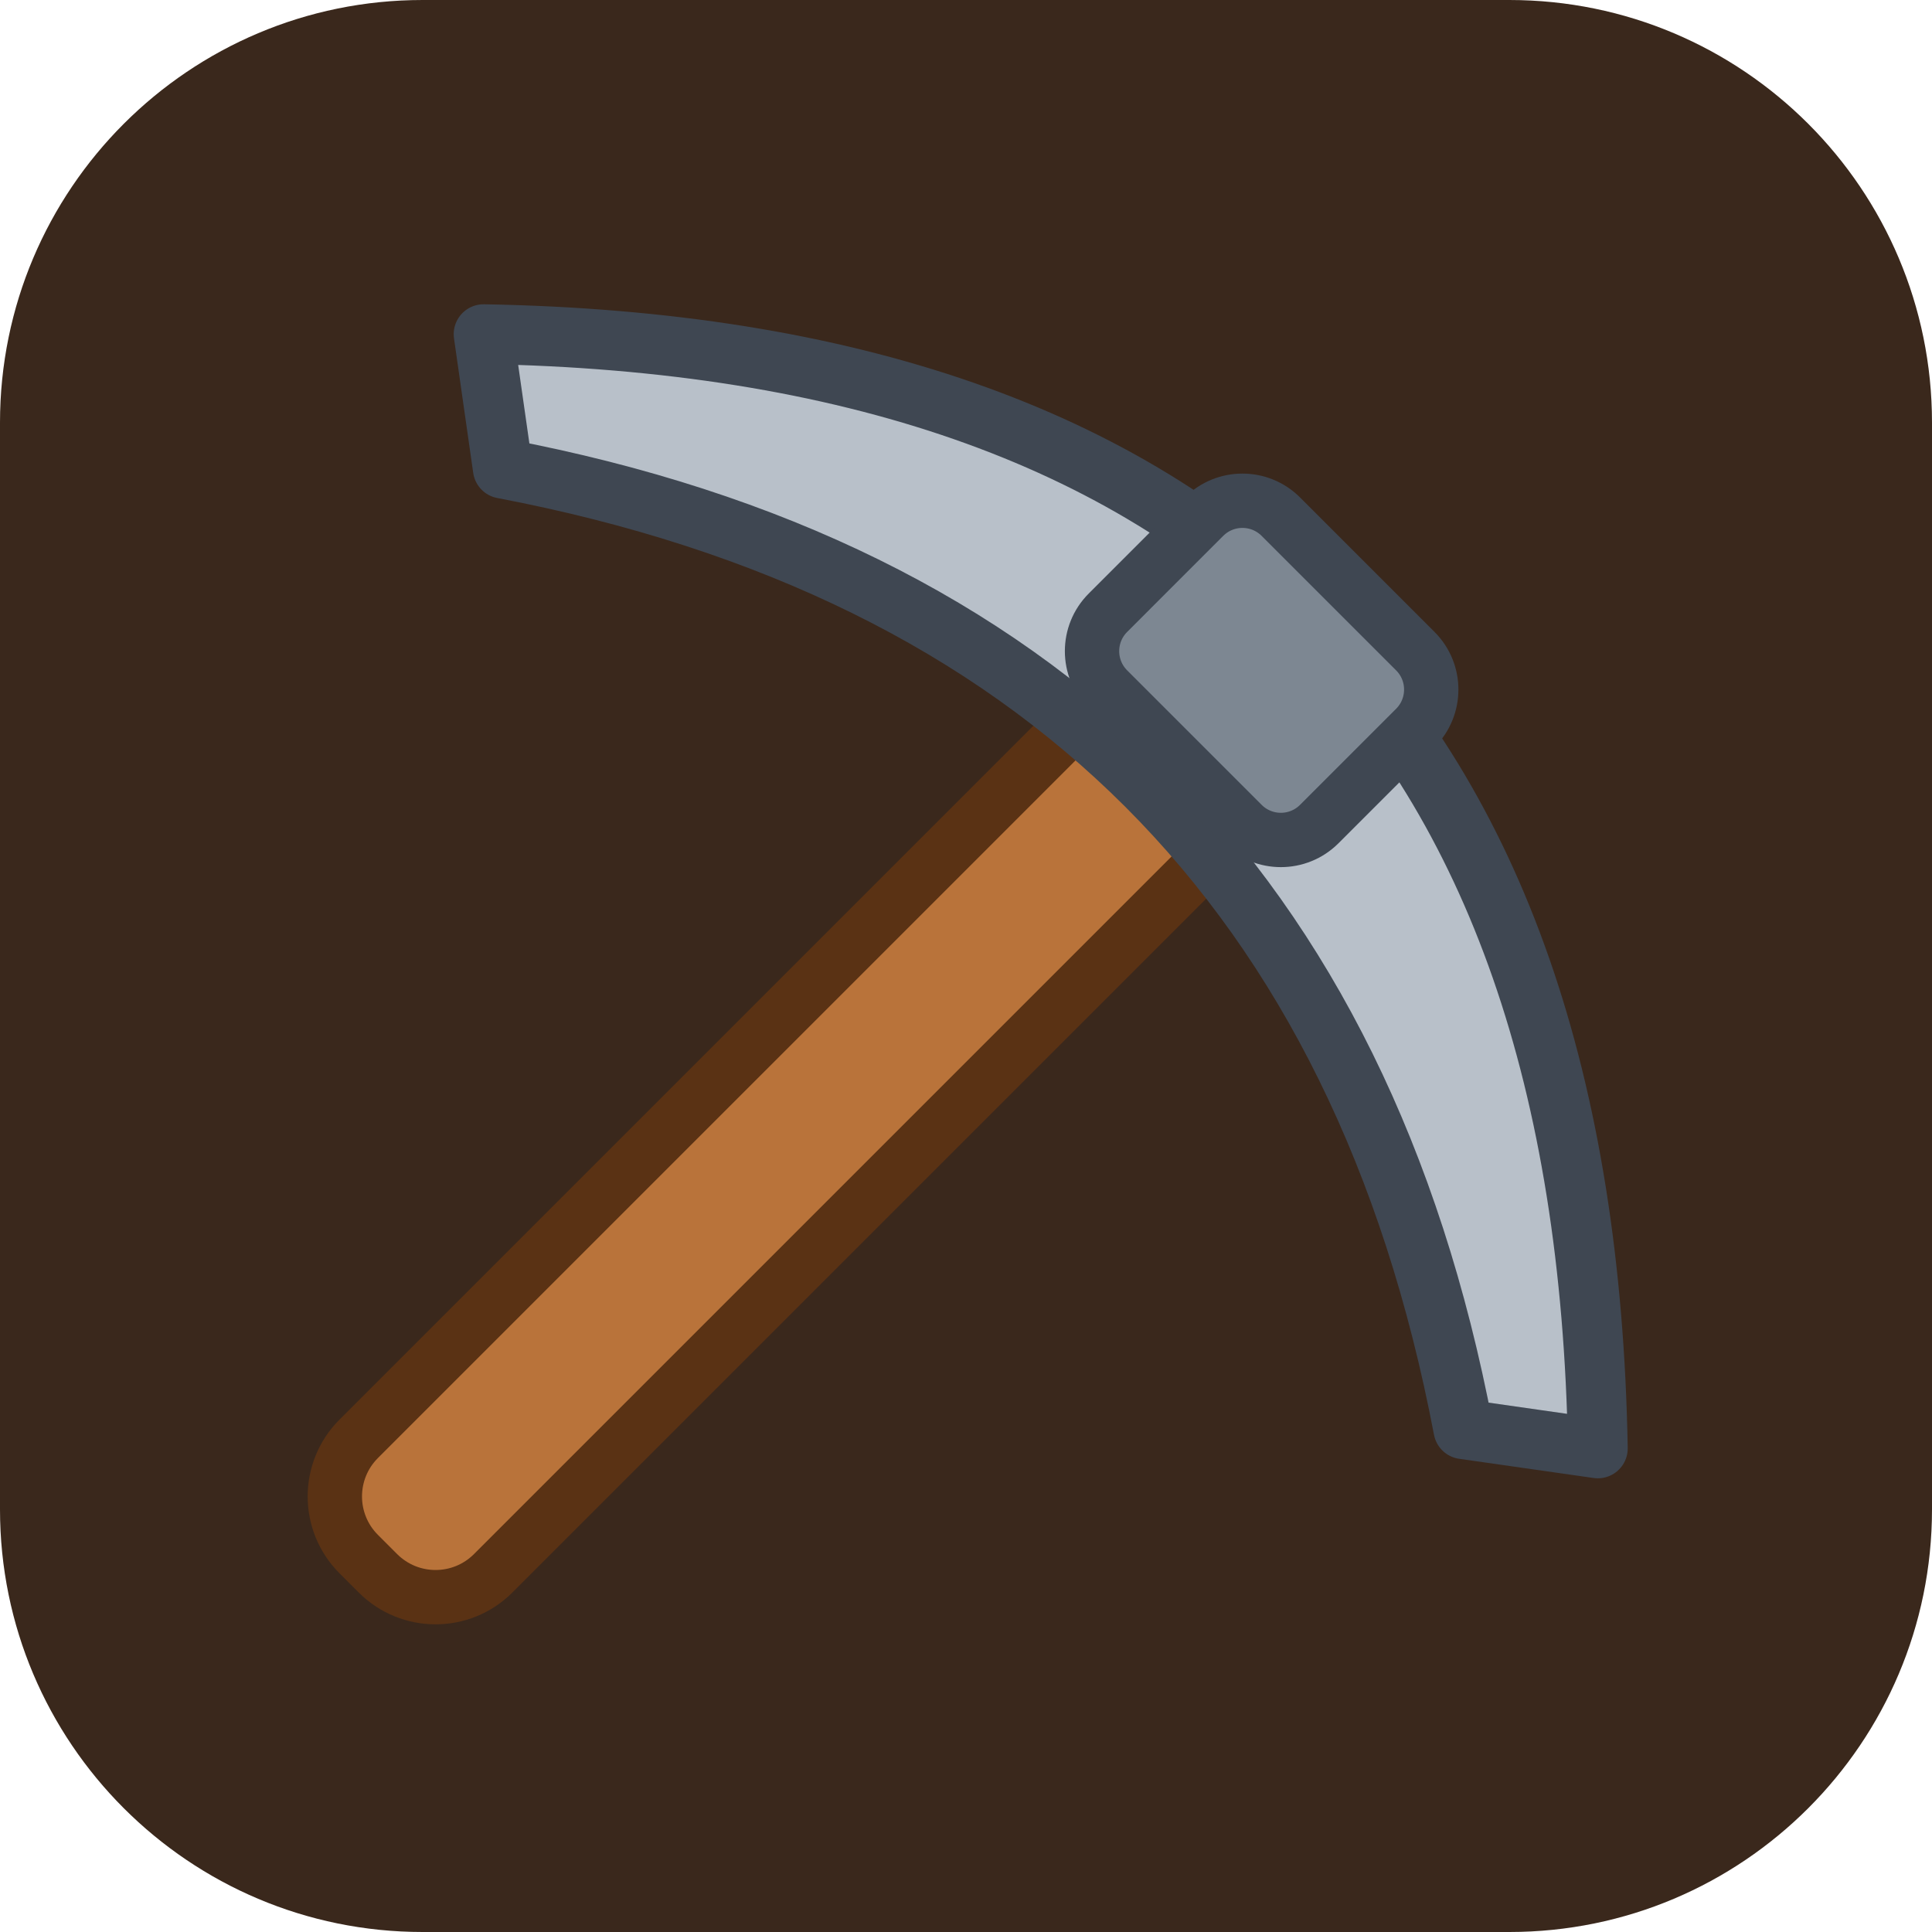
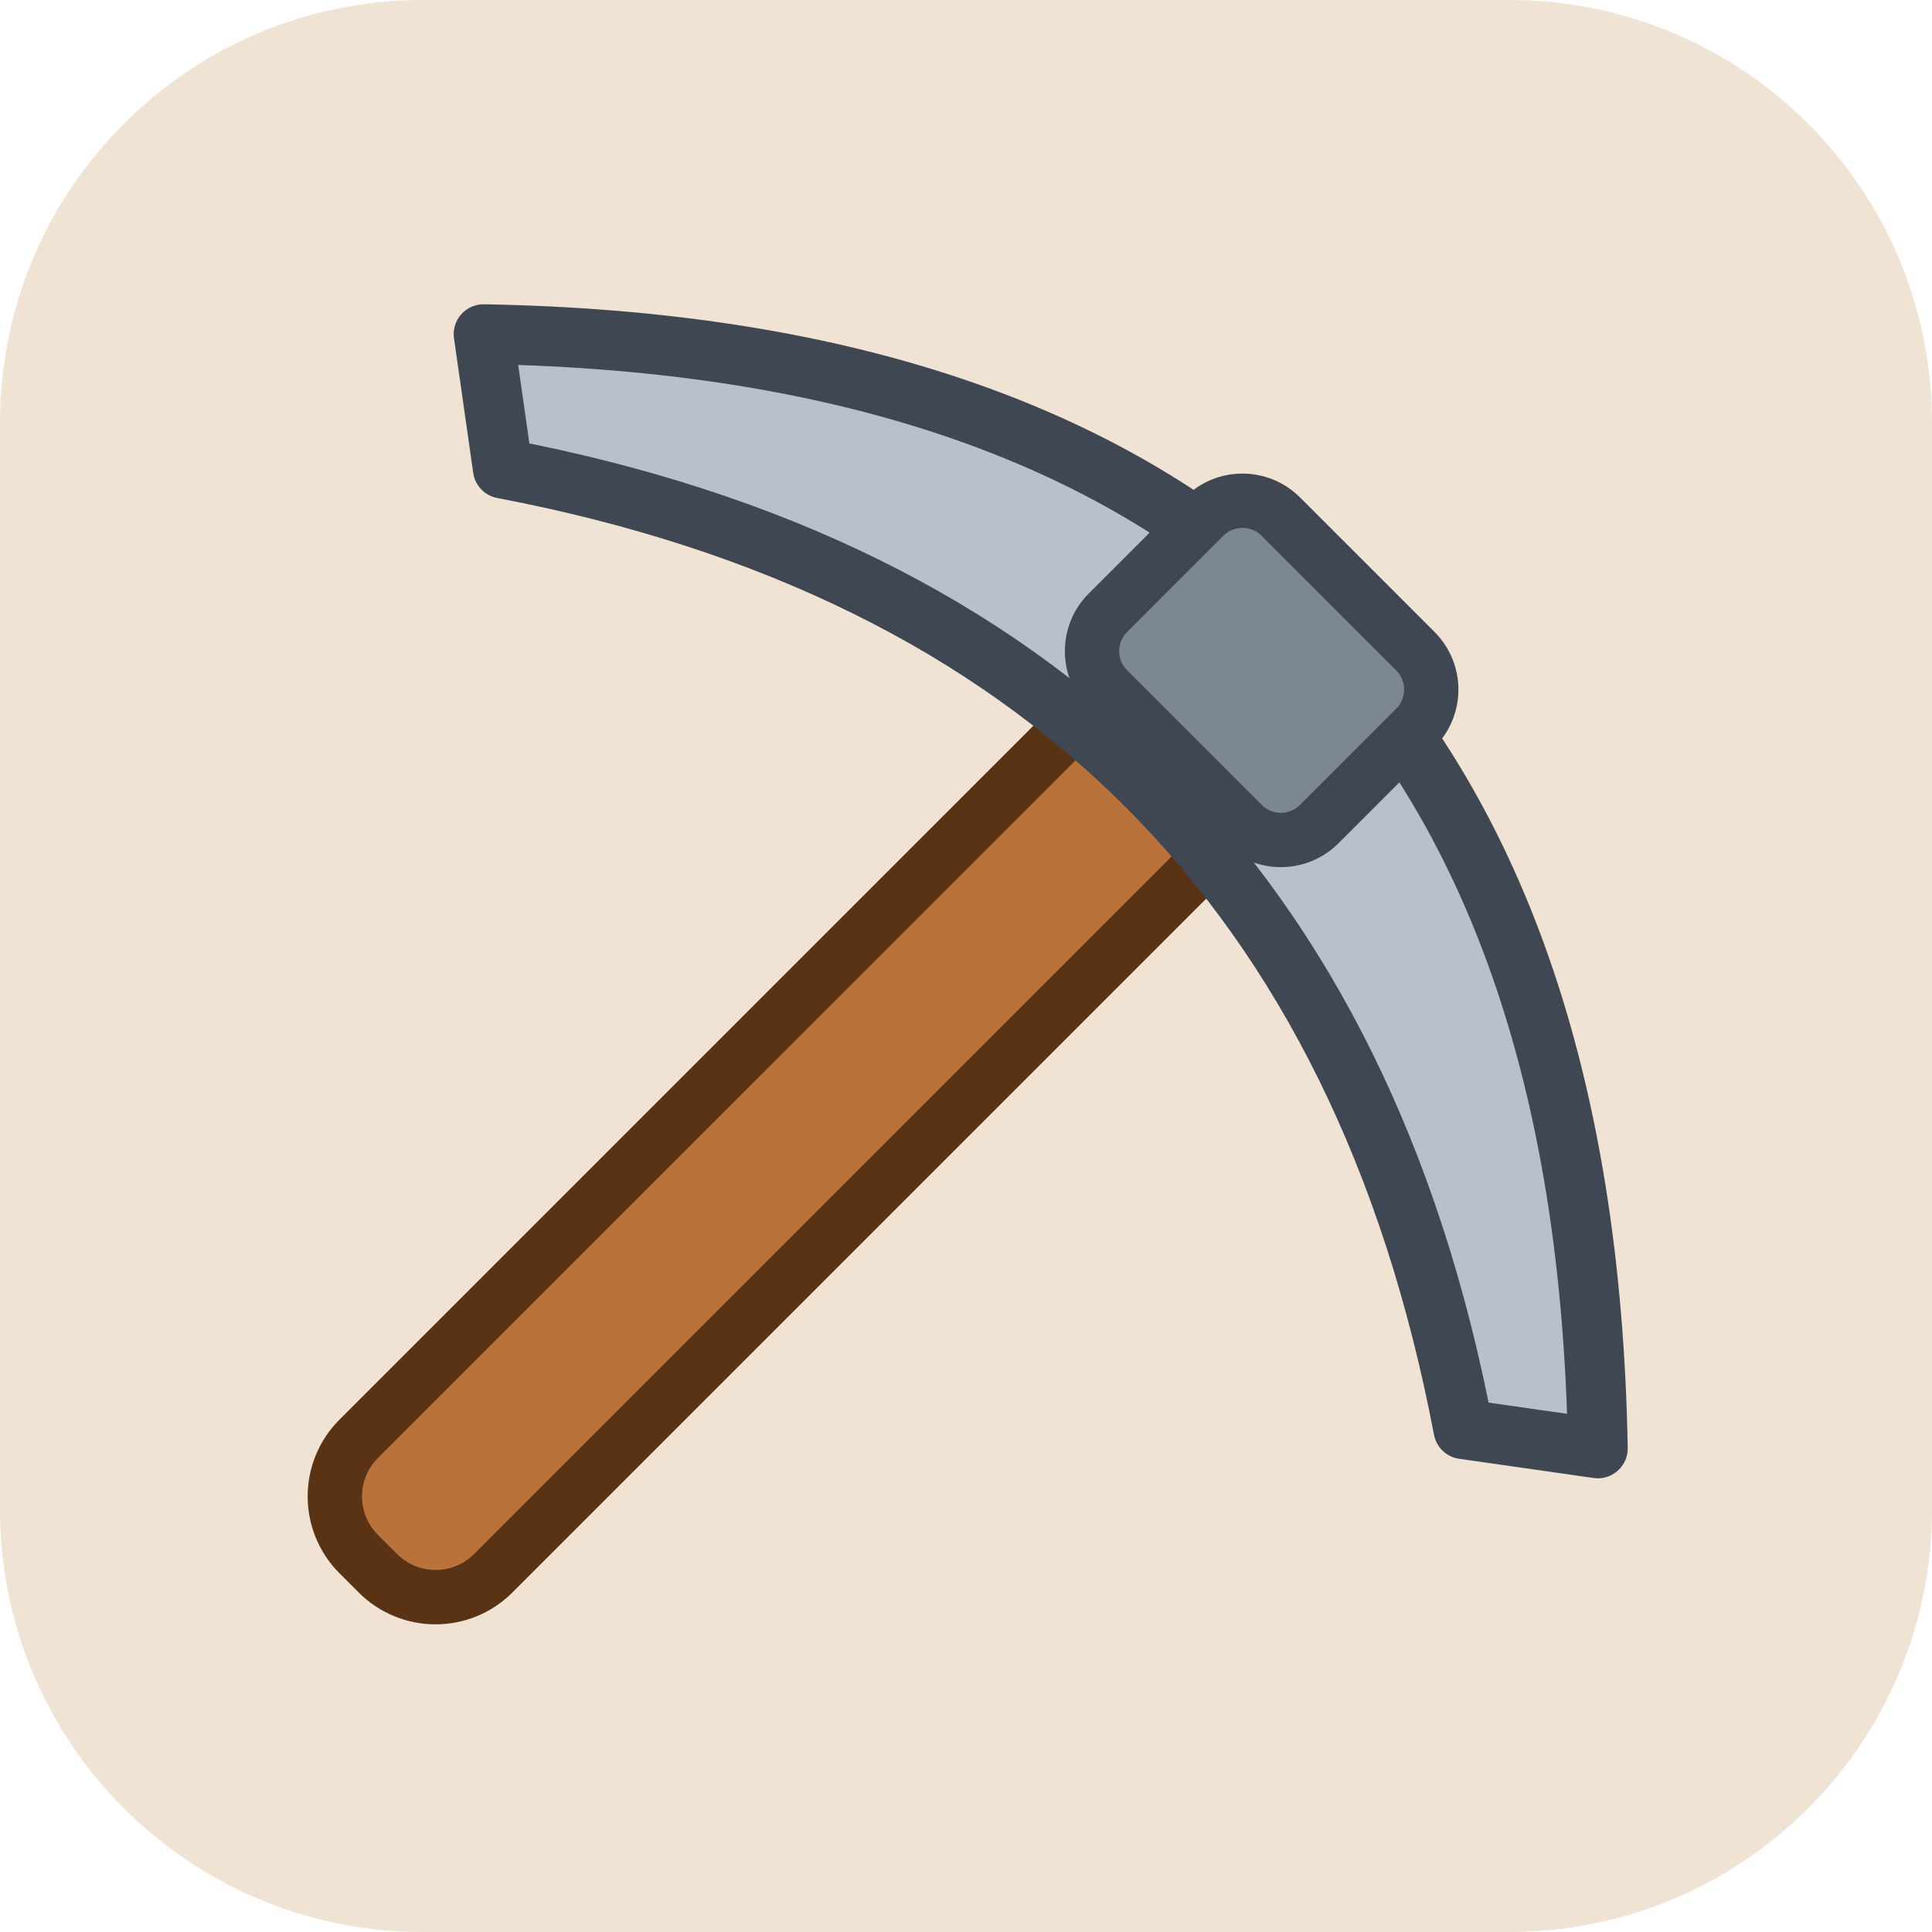
<svg xmlns="http://www.w3.org/2000/svg" viewBox="0 0 64 64">
-   <rect width="64" height="64" rx="14" fill="#3a281c" />
+   <rect width="64" height="64" rx="14" fill="#f0e3d4" />
  <g transform="rotate(45 32 32) translate(32 33) scale(0.9) translate(-32 -32)">
    <rect x="28.5" y="16" width="7" height="46" rx="3" fill="#b9733a" stroke="#5a3214" stroke-width="2" />
    <path d="M3 27 Q32 -1 61 27 L57 30 Q32 13 7 30 Z" fill="#b8c0c9" stroke="#3f4752" stroke-width="2.2" stroke-linejoin="round" />
    <rect x="26.5" y="11" width="11" height="9" rx="2" fill="#7d8792" stroke="#3f4752" stroke-width="2" />
  </g>
</svg>
